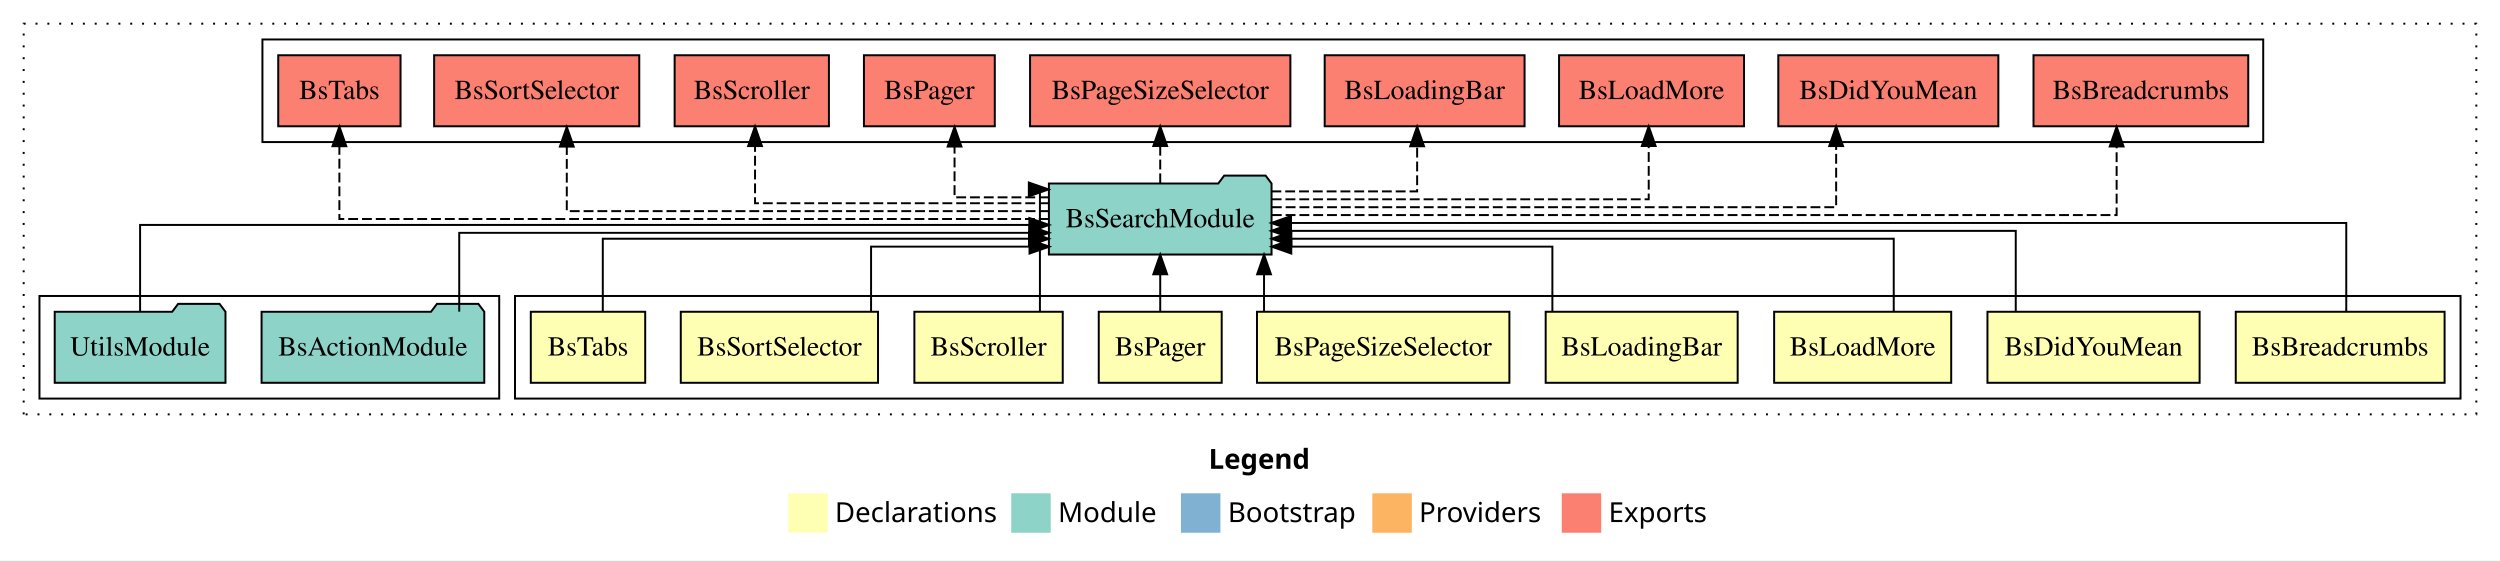
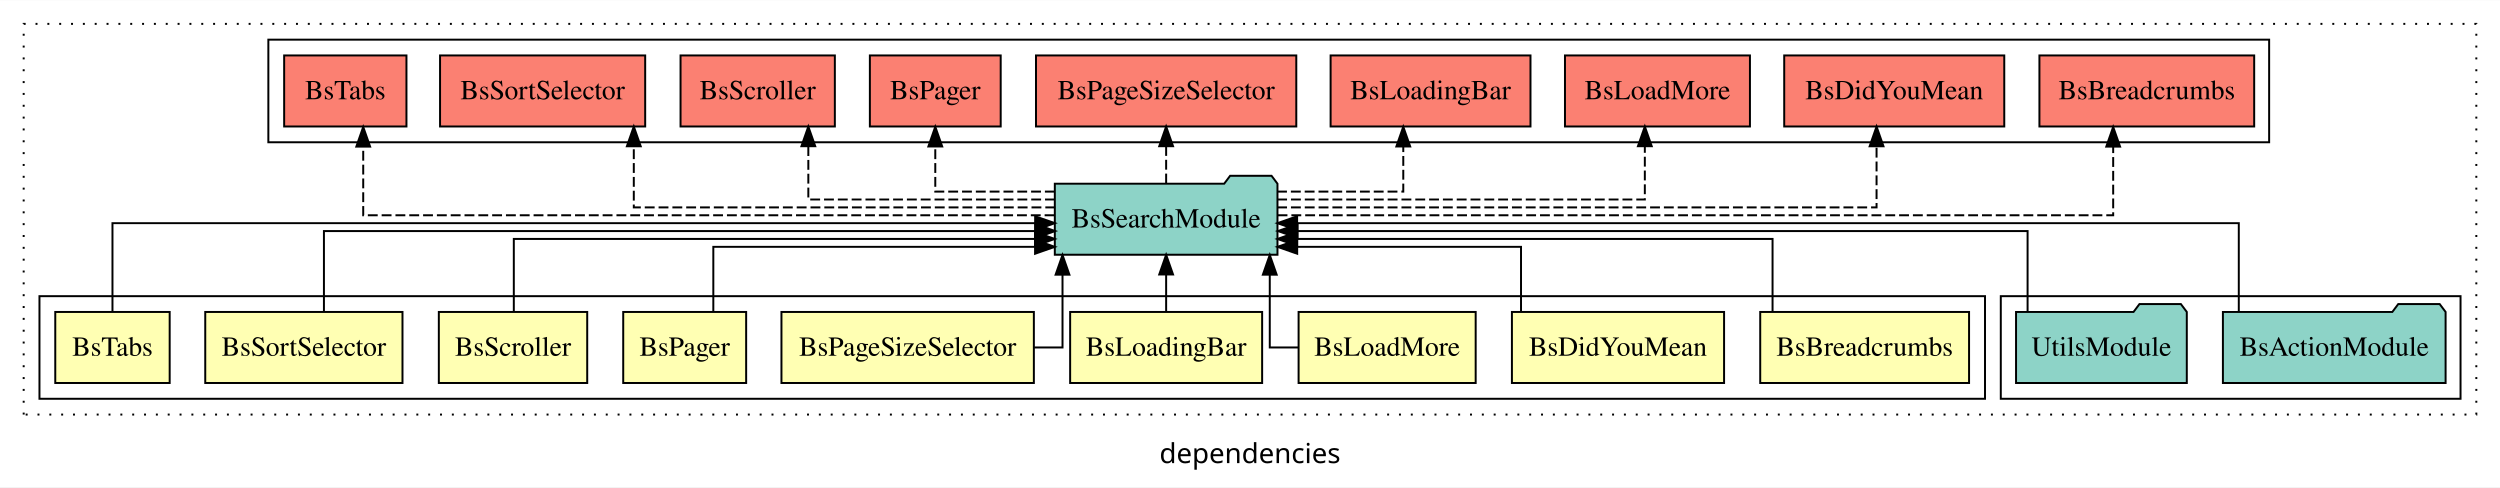
- <svg xmlns="http://www.w3.org/2000/svg" width="1267pt" height="284pt" viewBox="0.00 0.00 1267.00 284.00">
-   <g id="graph0" class="graph" transform="scale(1 1) rotate(0) translate(4 280)">
-     <polygon fill="#ffffff" stroke="transparent" points="-4,4 -4,-280 1263,-280 1263,4 -4,4" />
-     <text text-anchor="start" x="608.509" y="-42.4" font-family="sans-serif" font-weight="bold" font-size="14.00" fill="#000000">Legend</text>
-     <polygon fill="#ffffb3" stroke="transparent" points="395.5,-10 395.5,-30 415.5,-30 415.5,-10 395.5,-10" />
-     <text text-anchor="start" x="419.129" y="-15.4" font-family="sans-serif" font-size="14.00" fill="#000000">  Declarations</text>
-     <polygon fill="#8dd3c7" stroke="transparent" points="508.5,-10 508.5,-30 528.5,-30 528.5,-10 508.5,-10" />
-     <text text-anchor="start" x="532.225" y="-15.4" font-family="sans-serif" font-size="14.00" fill="#000000">  Module</text>
-     <polygon fill="#80b1d3" stroke="transparent" points="594.5,-10 594.5,-30 614.5,-30 614.5,-10 594.5,-10" />
-     <text text-anchor="start" x="618.281" y="-15.4" font-family="sans-serif" font-size="14.00" fill="#000000">  Bootstrap</text>
-     <polygon fill="#fdb462" stroke="transparent" points="691.5,-10 691.5,-30 711.5,-30 711.5,-10 691.5,-10" />
-     <text text-anchor="start" x="715.173" y="-15.4" font-family="sans-serif" font-size="14.00" fill="#000000">  Providers</text>
-     <polygon fill="#fb8072" stroke="transparent" points="787.5,-10 787.5,-30 807.5,-30 807.5,-10 787.5,-10" />
-     <text text-anchor="start" x="811.226" y="-15.4" font-family="sans-serif" font-size="14.00" fill="#000000">  Exports</text>
+ <svg xmlns="http://www.w3.org/2000/svg" width="1267pt" height="247pt" viewBox="0.00 0.00 1267.00 246.80">
+   <g id="graph0" class="graph" transform="scale(1 1) rotate(0) translate(4 242.8)">
+     <polygon fill="white" stroke="transparent" points="-4,4 -4,-242.8 1263,-242.8 1263,4 -4,4" />
+     <text text-anchor="middle" x="629.5" y="-8.2" font-family="sans-serif" font-size="14.00">dependencies</text>
    <g id="clust1" class="cluster">
-       <polygon fill="none" stroke="#000000" stroke-dasharray="1,5" points="8,-70 8,-268 1251,-268 1251,-70 8,-70" />
+       <polygon fill="none" stroke="black" stroke-dasharray="1,5" points="8,-32.8 8,-230.8 1251,-230.8 1251,-32.8 8,-32.8" />
+     </g>
+     <g id="clust13" class="cluster">
+       <polygon fill="none" stroke="black" points="132,-170.8 132,-222.8 1146,-222.8 1146,-170.8 132,-170.8" />
+     </g>
+     <g id="clust12" class="cluster">
+       <polygon fill="none" stroke="black" points="1010,-40.8 1010,-92.8 1243,-92.8 1243,-40.8 1010,-40.8" />
    </g>
    <g id="clust2" class="cluster">
-       <polygon fill="none" stroke="#000000" points="257,-78 257,-130 1243,-130 1243,-78 257,-78" />
-     </g>
-     <g id="clust12" class="cluster">
-       <polygon fill="none" stroke="#000000" points="16,-78 16,-130 249,-130 249,-78 16,-78" />
-     </g>
-     <g id="clust13" class="cluster">
-       <polygon fill="none" stroke="#000000" points="129,-208 129,-260 1143,-260 1143,-208 129,-208" />
+       <polygon fill="none" stroke="black" points="16,-40.8 16,-92.8 1002,-92.8 1002,-40.8 16,-40.8" />
    </g>
    <g id="node1" class="node">
-       <polygon fill="#ffffb3" stroke="#000000" points="1234.919,-122 1129.081,-122 1129.081,-86 1234.919,-86 1234.919,-122" />
-       <text text-anchor="middle" x="1182" y="-99.8" font-family="Times,serif" font-size="14.00" fill="#000000">BsBreadcrumbs</text>
+       <polygon fill="#ffffb3" stroke="black" points="993.92,-84.8 888.08,-84.8 888.08,-48.8 993.92,-48.8 993.92,-84.8" />
+       <text text-anchor="middle" x="941" y="-62.6" font-family="Times,serif" font-size="14.00">BsBreadcrumbs</text>
    </g>
    <g id="node10" class="node">
-       <polygon fill="#8dd3c7" stroke="#000000" points="640.419,-187 637.419,-191 616.419,-191 613.419,-187 527.581,-187 527.581,-151 640.419,-151 640.419,-187" />
-       <text text-anchor="middle" x="584" y="-164.8" font-family="Times,serif" font-size="14.00" fill="#000000">BsSearchModule</text>
+       <polygon fill="#8dd3c7" stroke="black" points="643.42,-149.8 640.42,-153.8 619.42,-153.8 616.42,-149.8 530.58,-149.8 530.58,-113.8 643.42,-113.8 643.42,-149.8" />
+       <text text-anchor="middle" x="587" y="-127.6" font-family="Times,serif" font-size="14.00">BsSearchModule</text>
    </g>
    <g id="edge1" class="edge">
-       <path fill="none" stroke="#000000" d="M1185.084,-122.222C1185.084,-140.828 1185.084,-167 1185.084,-167 1185.084,-167 650.278,-167 650.278,-167" />
-       <polygon fill="#000000" stroke="#000000" points="650.278,-163.5 640.278,-167 650.278,-170.5 650.278,-163.5" />
+       <path fill="none" stroke="black" d="M894.33,-84.81C894.33,-100.85 894.33,-121.8 894.33,-121.8 894.33,-121.8 653.37,-121.8 653.37,-121.8" />
+       <polygon fill="black" stroke="black" points="653.37,-118.3 643.37,-121.8 653.37,-125.3 653.37,-118.3" />
    </g>
    <g id="node2" class="node">
-       <polygon fill="#ffffb3" stroke="#000000" points="1110.759,-122 1003.241,-122 1003.241,-86 1110.759,-86 1110.759,-122" />
-       <text text-anchor="middle" x="1057" y="-99.8" font-family="Times,serif" font-size="14.00" fill="#000000">BsDidYouMean</text>
+       <polygon fill="#ffffb3" stroke="black" points="869.76,-84.8 762.24,-84.8 762.24,-48.8 869.76,-48.8 869.76,-84.8" />
+       <text text-anchor="middle" x="816" y="-62.6" font-family="Times,serif" font-size="14.00">BsDidYouMean</text>
    </g>
    <g id="edge2" class="edge">
-       <path fill="none" stroke="#000000" d="M1017.585,-122.022C1017.585,-139.373 1017.585,-163 1017.585,-163 1017.585,-163 650.239,-163 650.239,-163" />
-       <polygon fill="#000000" stroke="#000000" points="650.239,-159.5 640.239,-163 650.239,-166.5 650.239,-159.5" />
+       <path fill="none" stroke="black" d="M766.85,-84.92C766.85,-99.58 766.85,-117.8 766.85,-117.8 766.85,-117.8 653.41,-117.8 653.41,-117.8" />
+       <polygon fill="black" stroke="black" points="653.41,-114.3 643.41,-117.8 653.41,-121.3 653.41,-114.3" />
    </g>
    <g id="node3" class="node">
-       <polygon fill="#ffffb3" stroke="#000000" points="984.868,-122 895.132,-122 895.132,-86 984.868,-86 984.868,-122" />
-       <text text-anchor="middle" x="940" y="-99.8" font-family="Times,serif" font-size="14.00" fill="#000000">BsLoadMore</text>
+       <polygon fill="#ffffb3" stroke="black" points="743.87,-84.8 654.13,-84.8 654.13,-48.8 743.87,-48.8 743.87,-84.8" />
+       <text text-anchor="middle" x="699" y="-62.6" font-family="Times,serif" font-size="14.00">BsLoadMore</text>
    </g>
    <g id="edge3" class="edge">
-       <path fill="none" stroke="#000000" d="M955.746,-122.009C955.746,-138.049 955.746,-159 955.746,-159 955.746,-159 650.46,-159 650.46,-159" />
-       <polygon fill="#000000" stroke="#000000" points="650.46,-155.5 640.46,-159 650.46,-162.5 650.46,-155.5" />
+       <path fill="none" stroke="black" d="M653.92,-66.8C645.62,-66.8 639.52,-66.8 639.52,-66.8 639.52,-66.8 639.52,-103.69 639.52,-103.69" />
+       <polygon fill="black" stroke="black" points="636.02,-103.69 639.52,-113.69 643.02,-103.69 636.02,-103.69" />
    </g>
    <g id="node4" class="node">
-       <polygon fill="#ffffb3" stroke="#000000" points="876.651,-122 779.349,-122 779.349,-86 876.651,-86 876.651,-122" />
-       <text text-anchor="middle" x="828" y="-99.8" font-family="Times,serif" font-size="14.00" fill="#000000">BsLoadingBar</text>
+       <polygon fill="#ffffb3" stroke="black" points="635.65,-84.8 538.35,-84.8 538.35,-48.8 635.65,-48.8 635.65,-84.8" />
+       <text text-anchor="middle" x="587" y="-62.6" font-family="Times,serif" font-size="14.00">BsLoadingBar</text>
    </g>
    <g id="edge4" class="edge">
-       <path fill="none" stroke="#000000" d="M782.745,-122.124C782.745,-136.783 782.745,-155 782.745,-155 782.745,-155 650.421,-155 650.421,-155" />
-       <polygon fill="#000000" stroke="#000000" points="650.421,-151.5 640.421,-155 650.421,-158.5 650.421,-151.5" />
+       <path fill="none" stroke="black" d="M587,-84.91C587,-84.91 587,-103.79 587,-103.79" />
+       <polygon fill="black" stroke="black" points="583.5,-103.79 587,-113.79 590.5,-103.79 583.5,-103.79" />
    </g>
    <g id="node5" class="node">
-       <polygon fill="#ffffb3" stroke="#000000" points="760.964,-122 633.036,-122 633.036,-86 760.964,-86 760.964,-122" />
-       <text text-anchor="middle" x="697" y="-99.8" font-family="Times,serif" font-size="14.00" fill="#000000">BsPageSizeSelector</text>
+       <polygon fill="#ffffb3" stroke="black" points="519.96,-84.8 392.04,-84.8 392.04,-48.8 519.96,-48.8 519.96,-84.8" />
+       <text text-anchor="middle" x="456" y="-62.6" font-family="Times,serif" font-size="14.00">BsPageSizeSelector</text>
    </g>
    <g id="edge5" class="edge">
-       <path fill="none" stroke="#000000" d="M636.614,-122.106C636.614,-122.106 636.614,-140.991 636.614,-140.991" />
-       <polygon fill="#000000" stroke="#000000" points="633.114,-140.991 636.614,-150.991 640.114,-140.991 633.114,-140.991" />
+       <path fill="none" stroke="black" d="M520.09,-66.8C528.61,-66.8 534.48,-66.8 534.48,-66.8 534.48,-66.8 534.48,-103.69 534.48,-103.69" />
+       <polygon fill="black" stroke="black" points="530.98,-103.69 534.48,-113.69 537.98,-103.69 530.98,-103.69" />
    </g>
    <g id="node6" class="node">
-       <polygon fill="#ffffb3" stroke="#000000" points="615.155,-122 552.845,-122 552.845,-86 615.155,-86 615.155,-122" />
-       <text text-anchor="middle" x="584" y="-99.8" font-family="Times,serif" font-size="14.00" fill="#000000">BsPager</text>
+       <polygon fill="#ffffb3" stroke="black" points="374.15,-84.8 311.85,-84.8 311.85,-48.8 374.15,-48.8 374.15,-84.8" />
+       <text text-anchor="middle" x="343" y="-62.6" font-family="Times,serif" font-size="14.00">BsPager</text>
    </g>
    <g id="edge6" class="edge">
-       <path fill="none" stroke="#000000" d="M584,-122.106C584,-122.106 584,-140.991 584,-140.991" />
-       <polygon fill="#000000" stroke="#000000" points="580.5,-140.991 584,-150.991 587.5,-140.991 580.5,-140.991" />
+       <path fill="none" stroke="black" d="M357.51,-84.92C357.51,-99.58 357.51,-117.8 357.51,-117.8 357.51,-117.8 520.57,-117.8 520.57,-117.8" />
+       <polygon fill="black" stroke="black" points="520.57,-121.3 530.57,-117.8 520.57,-114.3 520.57,-121.3" />
    </g>
    <g id="node7" class="node">
-       <polygon fill="#ffffb3" stroke="#000000" points="534.596,-122 459.404,-122 459.404,-86 534.596,-86 534.596,-122" />
-       <text text-anchor="middle" x="497" y="-99.8" font-family="Times,serif" font-size="14.00" fill="#000000">BsScroller</text>
+       <polygon fill="#ffffb3" stroke="black" points="293.6,-84.8 218.4,-84.8 218.4,-48.8 293.6,-48.8 293.6,-84.8" />
+       <text text-anchor="middle" x="256" y="-62.6" font-family="Times,serif" font-size="14.00">BsScroller</text>
    </g>
    <g id="edge7" class="edge">
-       <path fill="none" stroke="#000000" d="M523.03,-122.153C523.03,-145.757 523.03,-184 523.03,-184 523.03,-184 523.468,-184 523.468,-184" />
-       <polygon fill="#000000" stroke="#000000" points="517.414,-187.5 527.414,-184 517.414,-180.5 517.414,-187.5" />
+       <path fill="none" stroke="black" d="M256.4,-84.81C256.4,-100.85 256.4,-121.8 256.4,-121.8 256.4,-121.8 520.54,-121.8 520.54,-121.8" />
+       <polygon fill="black" stroke="black" points="520.54,-125.3 530.54,-121.8 520.54,-118.3 520.54,-125.3" />
    </g>
    <g id="node8" class="node">
-       <polygon fill="#ffffb3" stroke="#000000" points="440.983,-122 341.017,-122 341.017,-86 440.983,-86 440.983,-122" />
-       <text text-anchor="middle" x="391" y="-99.8" font-family="Times,serif" font-size="14.00" fill="#000000">BsSortSelector</text>
+       <polygon fill="#ffffb3" stroke="black" points="199.98,-84.8 100.02,-84.8 100.02,-48.8 199.98,-48.8 199.98,-84.8" />
+       <text text-anchor="middle" x="150" y="-62.6" font-family="Times,serif" font-size="14.00">BsSortSelector</text>
    </g>
    <g id="edge8" class="edge">
-       <path fill="none" stroke="#000000" d="M437.457,-122.124C437.457,-136.783 437.457,-155 437.457,-155 437.457,-155 517.762,-155 517.762,-155" />
-       <polygon fill="#000000" stroke="#000000" points="517.762,-158.5 527.762,-155 517.762,-151.5 517.762,-158.5" />
+       <path fill="none" stroke="black" d="M160.17,-84.82C160.17,-102.17 160.17,-125.8 160.17,-125.8 160.17,-125.8 520.76,-125.8 520.76,-125.8" />
+       <polygon fill="black" stroke="black" points="520.76,-129.3 530.76,-125.8 520.76,-122.3 520.76,-129.3" />
    </g>
    <g id="node9" class="node">
-       <polygon fill="#ffffb3" stroke="#000000" points="322.993,-122 265.007,-122 265.007,-86 322.993,-86 322.993,-122" />
-       <text text-anchor="middle" x="294" y="-99.8" font-family="Times,serif" font-size="14.00" fill="#000000">BsTabs</text>
+       <polygon fill="#ffffb3" stroke="black" points="81.99,-84.8 24.01,-84.8 24.01,-48.8 81.99,-48.8 81.99,-84.8" />
+       <text text-anchor="middle" x="53" y="-62.6" font-family="Times,serif" font-size="14.00">BsTabs</text>
    </g>
    <g id="edge9" class="edge">
-       <path fill="none" stroke="#000000" d="M301.496,-122.009C301.496,-138.049 301.496,-159 301.496,-159 301.496,-159 517.51,-159 517.51,-159" />
-       <polygon fill="#000000" stroke="#000000" points="517.51,-162.5 527.51,-159 517.51,-155.5 517.51,-162.5" />
+       <path fill="none" stroke="black" d="M53,-85.02C53,-103.63 53,-129.8 53,-129.8 53,-129.8 520.61,-129.8 520.61,-129.8" />
+       <polygon fill="black" stroke="black" points="520.61,-133.3 530.61,-129.8 520.61,-126.3 520.61,-133.3" />
    </g>
    <g id="node13" class="node">
-       <polygon fill="#fb8072" stroke="#000000" points="1135.418,-252 1026.582,-252 1026.582,-216 1135.418,-216 1135.418,-252" />
-       <text text-anchor="middle" x="1081" y="-229.8" font-family="Times,serif" font-size="14.00" fill="#000000">BsBreadcrumbs </text>
+       <polygon fill="#fb8072" stroke="black" points="1138.42,-214.8 1029.58,-214.8 1029.58,-178.8 1138.42,-178.8 1138.42,-214.8" />
+       <text text-anchor="middle" x="1084" y="-192.6" font-family="Times,serif" font-size="14.00">BsBreadcrumbs </text>
    </g>
    <g id="edge12" class="edge">
-       <path fill="none" stroke="#000000" stroke-dasharray="5,2" d="M640.551,-171C768.412,-171 1068.71,-171 1068.71,-171 1068.71,-171 1068.71,-205.778 1068.71,-205.778" />
-       <polygon fill="#000000" stroke="#000000" points="1065.21,-205.778 1068.71,-215.778 1072.21,-205.778 1065.21,-205.778" />
+       <path fill="none" stroke="black" stroke-dasharray="5,2" d="M643.47,-133.8C770.34,-133.8 1066.96,-133.8 1066.96,-133.8 1066.96,-133.8 1066.96,-168.58 1066.96,-168.58" />
+       <polygon fill="black" stroke="black" points="1063.46,-168.58 1066.96,-178.58 1070.46,-168.58 1063.46,-168.58" />
    </g>
    <g id="node14" class="node">
-       <polygon fill="#fb8072" stroke="#000000" points="1008.759,-252 897.241,-252 897.241,-216 1008.759,-216 1008.759,-252" />
-       <text text-anchor="middle" x="953" y="-229.8" font-family="Times,serif" font-size="14.00" fill="#000000">BsDidYouMean </text>
+       <polygon fill="#fb8072" stroke="black" points="1011.76,-214.8 900.24,-214.8 900.24,-178.8 1011.76,-178.8 1011.76,-214.8" />
+       <text text-anchor="middle" x="956" y="-192.6" font-family="Times,serif" font-size="14.00">BsDidYouMean </text>
    </g>
    <g id="edge13" class="edge">
-       <path fill="none" stroke="#000000" stroke-dasharray="5,2" d="M640.567,-175C737.863,-175 926.558,-175 926.558,-175 926.558,-175 926.558,-205.977 926.558,-205.977" />
-       <polygon fill="#000000" stroke="#000000" points="923.058,-205.977 926.558,-215.977 930.058,-205.977 923.058,-205.977" />
+       <path fill="none" stroke="black" stroke-dasharray="5,2" d="M643.26,-137.8C744.52,-137.8 947.04,-137.8 947.04,-137.8 947.04,-137.8 947.04,-168.78 947.04,-168.78" />
+       <polygon fill="black" stroke="black" points="943.54,-168.78 947.04,-178.78 950.54,-168.78 943.54,-168.78" />
    </g>
    <g id="node15" class="node">
-       <polygon fill="#fb8072" stroke="#000000" points="879.869,-252 786.131,-252 786.131,-216 879.869,-216 879.869,-252" />
-       <text text-anchor="middle" x="833" y="-229.8" font-family="Times,serif" font-size="14.00" fill="#000000">BsLoadMore </text>
+       <polygon fill="#fb8072" stroke="black" points="882.87,-214.8 789.13,-214.8 789.13,-178.8 882.87,-178.8 882.87,-214.8" />
+       <text text-anchor="middle" x="836" y="-192.6" font-family="Times,serif" font-size="14.00">BsLoadMore </text>
    </g>
    <g id="edge14" class="edge">
-       <path fill="none" stroke="#000000" stroke-dasharray="5,2" d="M640.487,-179C713.555,-179 831.571,-179 831.571,-179 831.571,-179 831.571,-205.991 831.571,-205.991" />
-       <polygon fill="#000000" stroke="#000000" points="828.071,-205.991 831.571,-215.991 835.071,-205.991 828.071,-205.991" />
+       <path fill="none" stroke="black" stroke-dasharray="5,2" d="M643.27,-141.8C714.93,-141.8 829.6,-141.8 829.6,-141.8 829.6,-141.8 829.6,-168.79 829.6,-168.79" />
+       <polygon fill="black" stroke="black" points="826.1,-168.79 829.6,-178.79 833.1,-168.79 826.1,-168.79" />
    </g>
    <g id="node16" class="node">
-       <polygon fill="#fb8072" stroke="#000000" points="768.651,-252 667.349,-252 667.349,-216 768.651,-216 768.651,-252" />
-       <text text-anchor="middle" x="718" y="-229.8" font-family="Times,serif" font-size="14.00" fill="#000000">BsLoadingBar </text>
+       <polygon fill="#fb8072" stroke="black" points="771.65,-214.8 670.35,-214.8 670.35,-178.8 771.65,-178.8 771.65,-214.8" />
+       <text text-anchor="middle" x="721" y="-192.6" font-family="Times,serif" font-size="14.00">BsLoadingBar </text>
    </g>
    <g id="edge15" class="edge">
-       <path fill="none" stroke="#000000" stroke-dasharray="5,2" d="M640.352,-183C675.541,-183 714.203,-183 714.203,-183 714.203,-183 714.203,-205.876 714.203,-205.876" />
-       <polygon fill="#000000" stroke="#000000" points="710.703,-205.876 714.203,-215.876 717.703,-205.876 710.703,-205.876" />
+       <path fill="none" stroke="black" stroke-dasharray="5,2" d="M643.22,-145.8C674.5,-145.8 707.18,-145.8 707.18,-145.8 707.18,-145.8 707.18,-168.68 707.18,-168.68" />
+       <polygon fill="black" stroke="black" points="703.68,-168.68 707.18,-178.68 710.68,-168.68 703.68,-168.68" />
    </g>
    <g id="node17" class="node">
-       <polygon fill="#fb8072" stroke="#000000" points="649.964,-252 518.036,-252 518.036,-216 649.964,-216 649.964,-252" />
-       <text text-anchor="middle" x="584" y="-229.8" font-family="Times,serif" font-size="14.00" fill="#000000">BsPageSizeSelector </text>
+       <polygon fill="#fb8072" stroke="black" points="652.96,-214.8 521.04,-214.8 521.04,-178.8 652.96,-178.8 652.96,-214.8" />
+       <text text-anchor="middle" x="587" y="-192.6" font-family="Times,serif" font-size="14.00">BsPageSizeSelector </text>
    </g>
    <g id="edge16" class="edge">
-       <path fill="none" stroke="#000000" stroke-dasharray="5,2" d="M584,-187.106C584,-187.106 584,-205.991 584,-205.991" />
-       <polygon fill="#000000" stroke="#000000" points="580.5,-205.991 584,-215.991 587.5,-205.991 580.5,-205.991" />
+       <path fill="none" stroke="black" stroke-dasharray="5,2" d="M587,-149.91C587,-149.91 587,-168.79 587,-168.79" />
+       <polygon fill="black" stroke="black" points="583.5,-168.79 587,-178.79 590.5,-168.79 583.5,-168.79" />
    </g>
    <g id="node18" class="node">
-       <polygon fill="#fb8072" stroke="#000000" points="500.154,-252 433.846,-252 433.846,-216 500.154,-216 500.154,-252" />
-       <text text-anchor="middle" x="467" y="-229.8" font-family="Times,serif" font-size="14.00" fill="#000000">BsPager </text>
+       <polygon fill="#fb8072" stroke="black" points="503.15,-214.8 436.85,-214.8 436.85,-178.8 503.15,-178.8 503.15,-214.8" />
+       <text text-anchor="middle" x="470" y="-192.6" font-family="Times,serif" font-size="14.00">BsPager </text>
    </g>
    <g id="edge17" class="edge">
-       <path fill="none" stroke="#000000" stroke-dasharray="5,2" d="M527.611,-180C503.051,-180 479.765,-180 479.765,-180 479.765,-180 479.765,-205.718 479.765,-205.718" />
-       <polygon fill="#000000" stroke="#000000" points="476.265,-205.718 479.765,-215.718 483.265,-205.718 476.265,-205.718" />
+       <path fill="none" stroke="black" stroke-dasharray="5,2" d="M530.56,-145.8C500.64,-145.8 470,-145.8 470,-145.8 470,-145.8 470,-168.68 470,-168.68" />
+       <polygon fill="black" stroke="black" points="466.5,-168.68 470,-178.68 473.5,-168.68 466.5,-168.68" />
    </g>
    <g id="node19" class="node">
-       <polygon fill="#fb8072" stroke="#000000" points="416.096,-252 337.904,-252 337.904,-216 416.096,-216 416.096,-252" />
-       <text text-anchor="middle" x="377" y="-229.8" font-family="Times,serif" font-size="14.00" fill="#000000">BsScroller </text>
+       <polygon fill="#fb8072" stroke="black" points="419.1,-214.8 340.9,-214.8 340.9,-178.8 419.1,-178.8 419.1,-214.8" />
+       <text text-anchor="middle" x="380" y="-192.6" font-family="Times,serif" font-size="14.00">BsScroller </text>
    </g>
    <g id="edge18" class="edge">
-       <path fill="none" stroke="#000000" stroke-dasharray="5,2" d="M527.616,-177C466.826,-177 378.653,-177 378.653,-177 378.653,-177 378.653,-205.965 378.653,-205.965" />
-       <polygon fill="#000000" stroke="#000000" points="375.153,-205.965 378.653,-215.965 382.153,-205.965 375.153,-205.965" />
+       <path fill="none" stroke="black" stroke-dasharray="5,2" d="M530.62,-141.8C477.38,-141.8 405.66,-141.8 405.66,-141.8 405.66,-141.8 405.66,-168.79 405.66,-168.79" />
+       <polygon fill="black" stroke="black" points="402.16,-168.79 405.66,-178.79 409.16,-168.79 402.16,-168.79" />
    </g>
    <g id="node20" class="node">
-       <polygon fill="#fb8072" stroke="#000000" points="319.984,-252 216.016,-252 216.016,-216 319.984,-216 319.984,-252" />
-       <text text-anchor="middle" x="268" y="-229.8" font-family="Times,serif" font-size="14.00" fill="#000000">BsSortSelector </text>
+       <polygon fill="#fb8072" stroke="black" points="322.98,-214.8 219.02,-214.8 219.02,-178.8 322.98,-178.8 322.98,-214.8" />
+       <text text-anchor="middle" x="271" y="-192.6" font-family="Times,serif" font-size="14.00">BsSortSelector </text>
    </g>
    <g id="edge19" class="edge">
-       <path fill="none" stroke="#000000" stroke-dasharray="5,2" d="M527.784,-173C440.736,-173 283.25,-173 283.25,-173 283.25,-173 283.25,-205.698 283.25,-205.698" />
-       <polygon fill="#000000" stroke="#000000" points="279.75,-205.698 283.25,-215.698 286.75,-205.698 279.75,-205.698" />
+       <path fill="none" stroke="black" stroke-dasharray="5,2" d="M530.77,-137.8C451.7,-137.8 317.21,-137.8 317.21,-137.8 317.21,-137.8 317.21,-168.78 317.21,-168.78" />
+       <polygon fill="black" stroke="black" points="313.71,-168.78 317.21,-178.78 320.71,-168.78 313.71,-168.78" />
    </g>
    <g id="node21" class="node">
-       <polygon fill="#fb8072" stroke="#000000" points="198.995,-252 137.005,-252 137.005,-216 198.995,-216 198.995,-252" />
-       <text text-anchor="middle" x="168" y="-229.8" font-family="Times,serif" font-size="14.00" fill="#000000">BsTabs </text>
+       <polygon fill="#fb8072" stroke="black" points="201.99,-214.8 140.01,-214.8 140.01,-178.8 201.99,-178.8 201.99,-214.8" />
+       <text text-anchor="middle" x="171" y="-192.6" font-family="Times,serif" font-size="14.00">BsTabs </text>
    </g>
    <g id="edge20" class="edge">
-       <path fill="none" stroke="#000000" stroke-dasharray="5,2" d="M527.463,-169C413.721,-169 168,-169 168,-169 168,-169 168,-205.894 168,-205.894" />
-       <polygon fill="#000000" stroke="#000000" points="164.5,-205.894 168,-215.894 171.5,-205.894 164.5,-205.894" />
+       <path fill="none" stroke="black" stroke-dasharray="5,2" d="M530.42,-133.8C418.61,-133.8 180.08,-133.8 180.08,-133.8 180.08,-133.8 180.08,-168.58 180.08,-168.58" />
+       <polygon fill="black" stroke="black" points="176.58,-168.58 180.08,-178.58 183.58,-168.58 176.58,-168.58" />
    </g>
    <g id="node11" class="node">
-       <polygon fill="#8dd3c7" stroke="#000000" points="241.434,-122 238.434,-126 217.434,-126 214.434,-122 128.566,-122 128.566,-86 241.434,-86 241.434,-122" />
-       <text text-anchor="middle" x="185" y="-99.8" font-family="Times,serif" font-size="14.00" fill="#000000">BsActionModule</text>
+       <polygon fill="#8dd3c7" stroke="black" points="1235.43,-84.8 1232.43,-88.8 1211.43,-88.8 1208.43,-84.8 1122.57,-84.8 1122.57,-48.8 1235.43,-48.8 1235.43,-84.8" />
+       <text text-anchor="middle" x="1179" y="-62.6" font-family="Times,serif" font-size="14.00">BsActionModule</text>
    </g>
    <g id="edge10" class="edge">
-       <path fill="none" stroke="#000000" d="M228.738,-122.034C228.738,-139.06 228.738,-162 228.738,-162 228.738,-162 517.708,-162 517.708,-162" />
-       <polygon fill="#000000" stroke="#000000" points="517.708,-165.5 527.708,-162 517.708,-158.5 517.708,-165.5" />
+       <path fill="none" stroke="black" d="M1130.62,-85.02C1130.62,-103.63 1130.62,-129.8 1130.62,-129.8 1130.62,-129.8 653.38,-129.8 653.38,-129.8" />
+       <polygon fill="black" stroke="black" points="653.38,-126.3 643.38,-129.8 653.38,-133.3 653.38,-126.3" />
    </g>
    <g id="node12" class="node">
-       <polygon fill="#8dd3c7" stroke="#000000" points="110.273,-122 107.273,-126 86.273,-126 83.273,-122 23.727,-122 23.727,-86 110.273,-86 110.273,-122" />
-       <text text-anchor="middle" x="67" y="-99.8" font-family="Times,serif" font-size="14.00" fill="#000000">UtilsModule</text>
+       <polygon fill="#8dd3c7" stroke="black" points="1104.27,-84.8 1101.27,-88.8 1080.27,-88.8 1077.27,-84.8 1017.73,-84.8 1017.73,-48.8 1104.27,-48.8 1104.27,-84.8" />
+       <text text-anchor="middle" x="1061" y="-62.6" font-family="Times,serif" font-size="14.00">UtilsModule</text>
    </g>
    <g id="edge11" class="edge">
-       <path fill="none" stroke="#000000" d="M67,-122.267C67,-140.555 67,-166 67,-166 67,-166 517.688,-166 517.688,-166" />
-       <polygon fill="#000000" stroke="#000000" points="517.688,-169.5 527.688,-166 517.688,-162.5 517.688,-169.5" />
+       <path fill="none" stroke="black" d="M1023.58,-84.82C1023.58,-102.17 1023.58,-125.8 1023.58,-125.8 1023.58,-125.8 653.63,-125.8 653.63,-125.8" />
+       <polygon fill="black" stroke="black" points="653.63,-122.3 643.63,-125.8 653.63,-129.3 653.63,-122.3" />
    </g>
  </g>
</svg>
